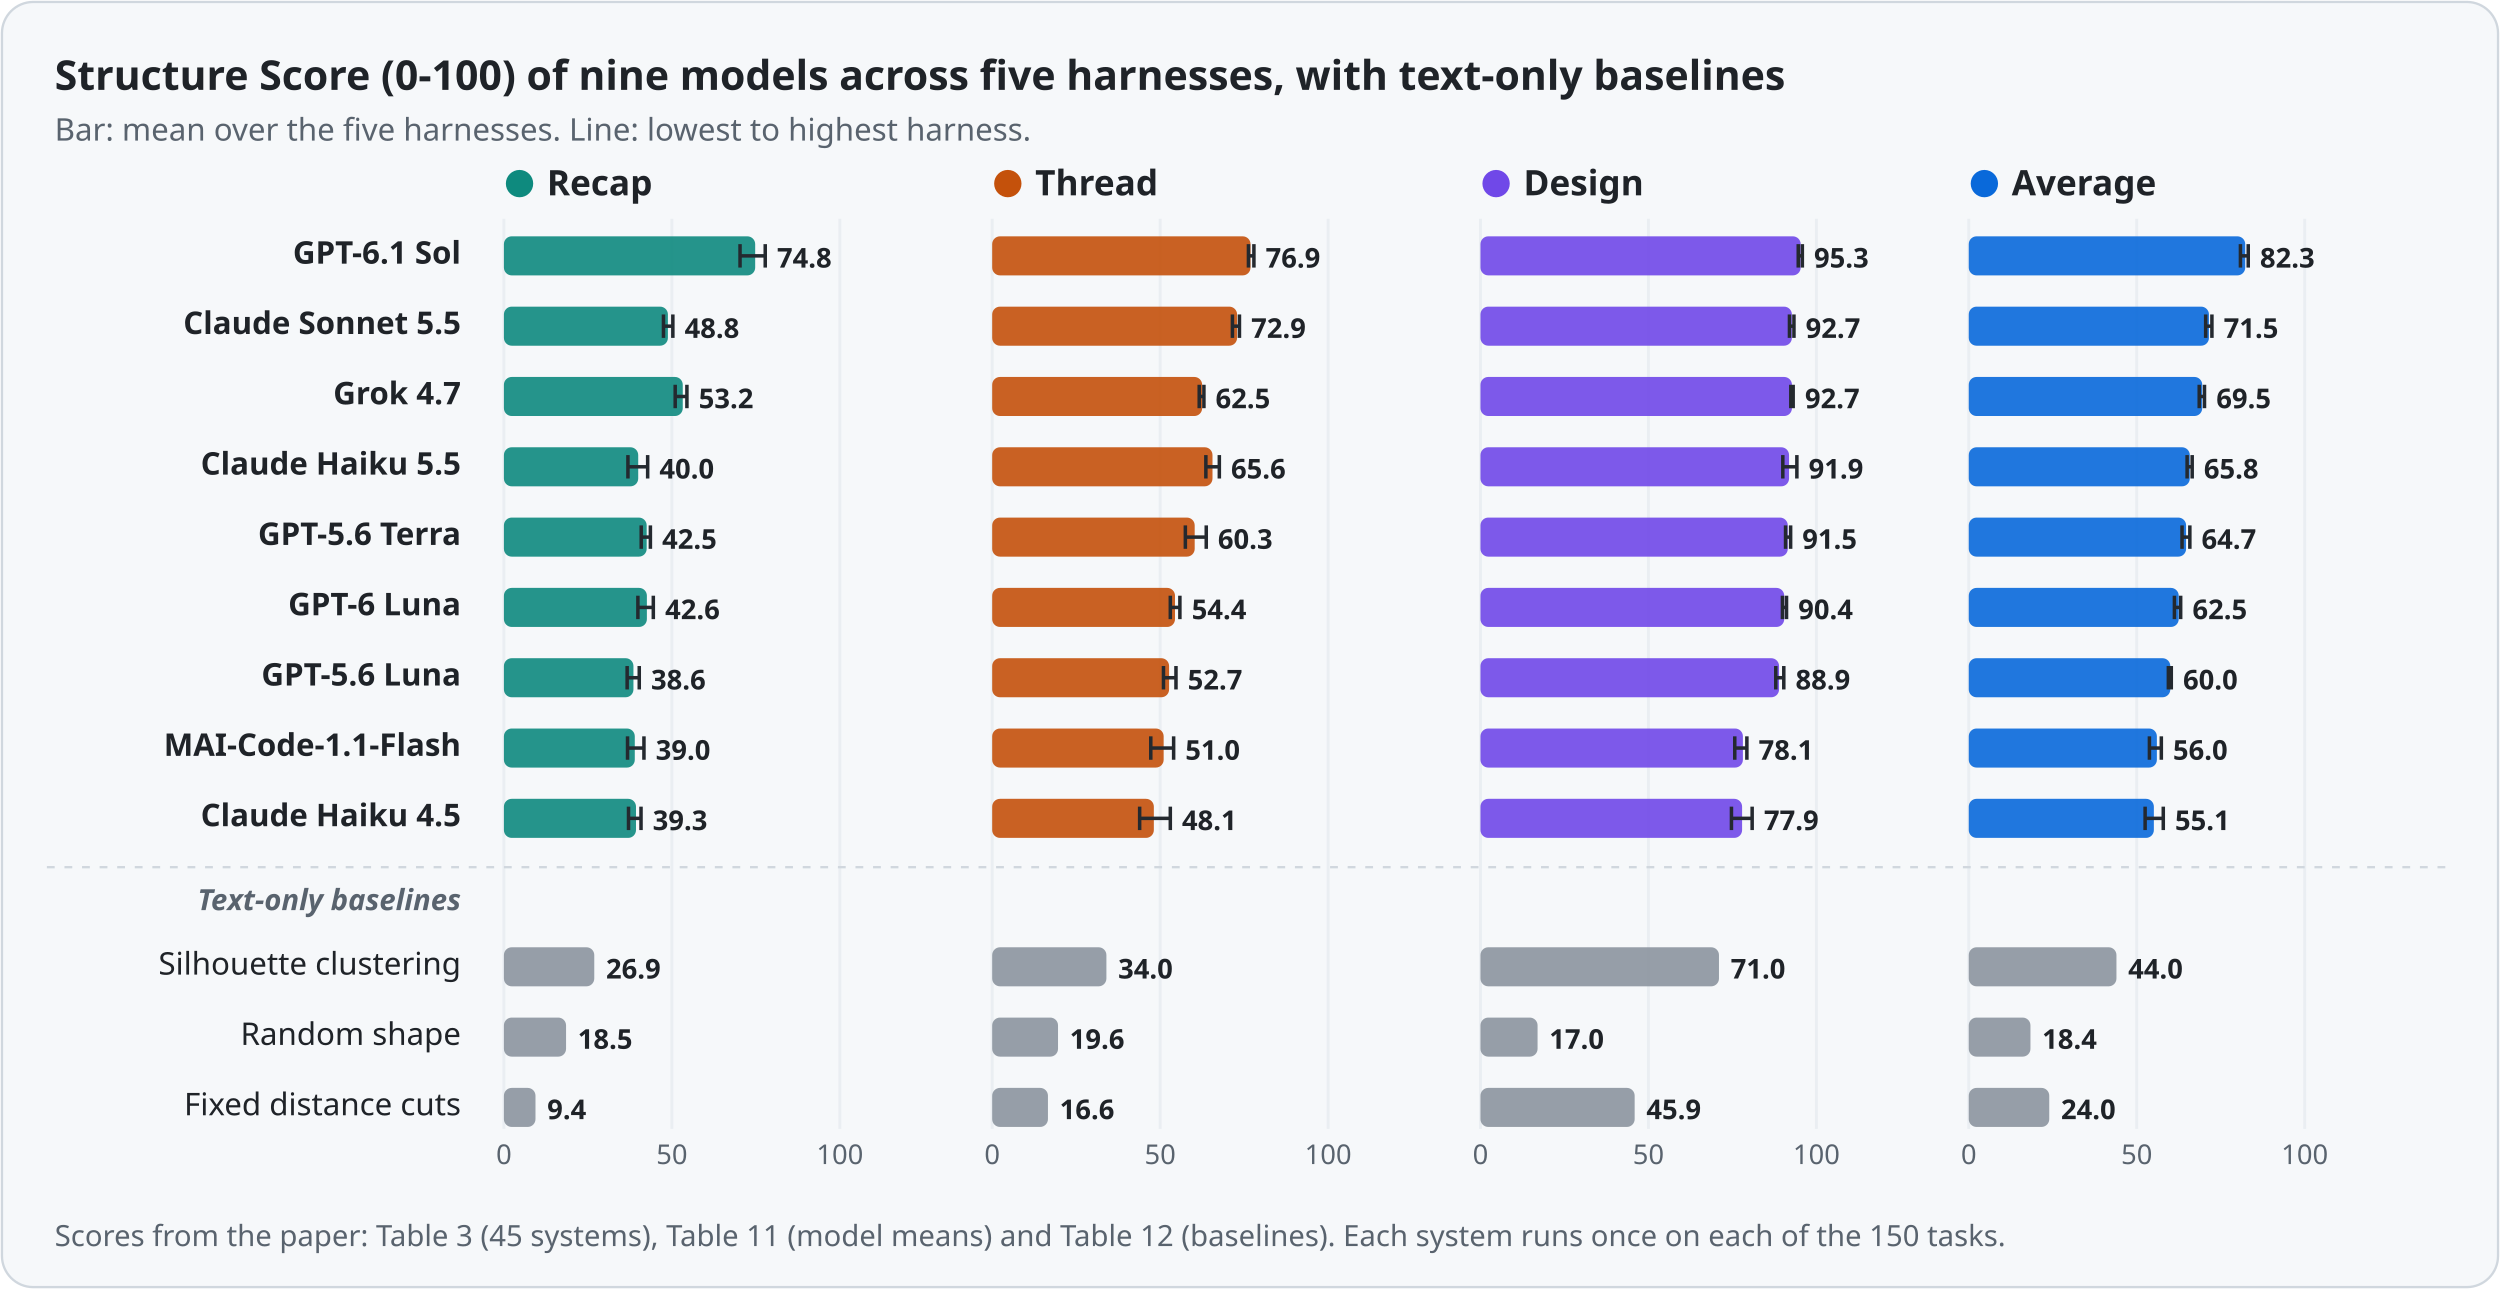
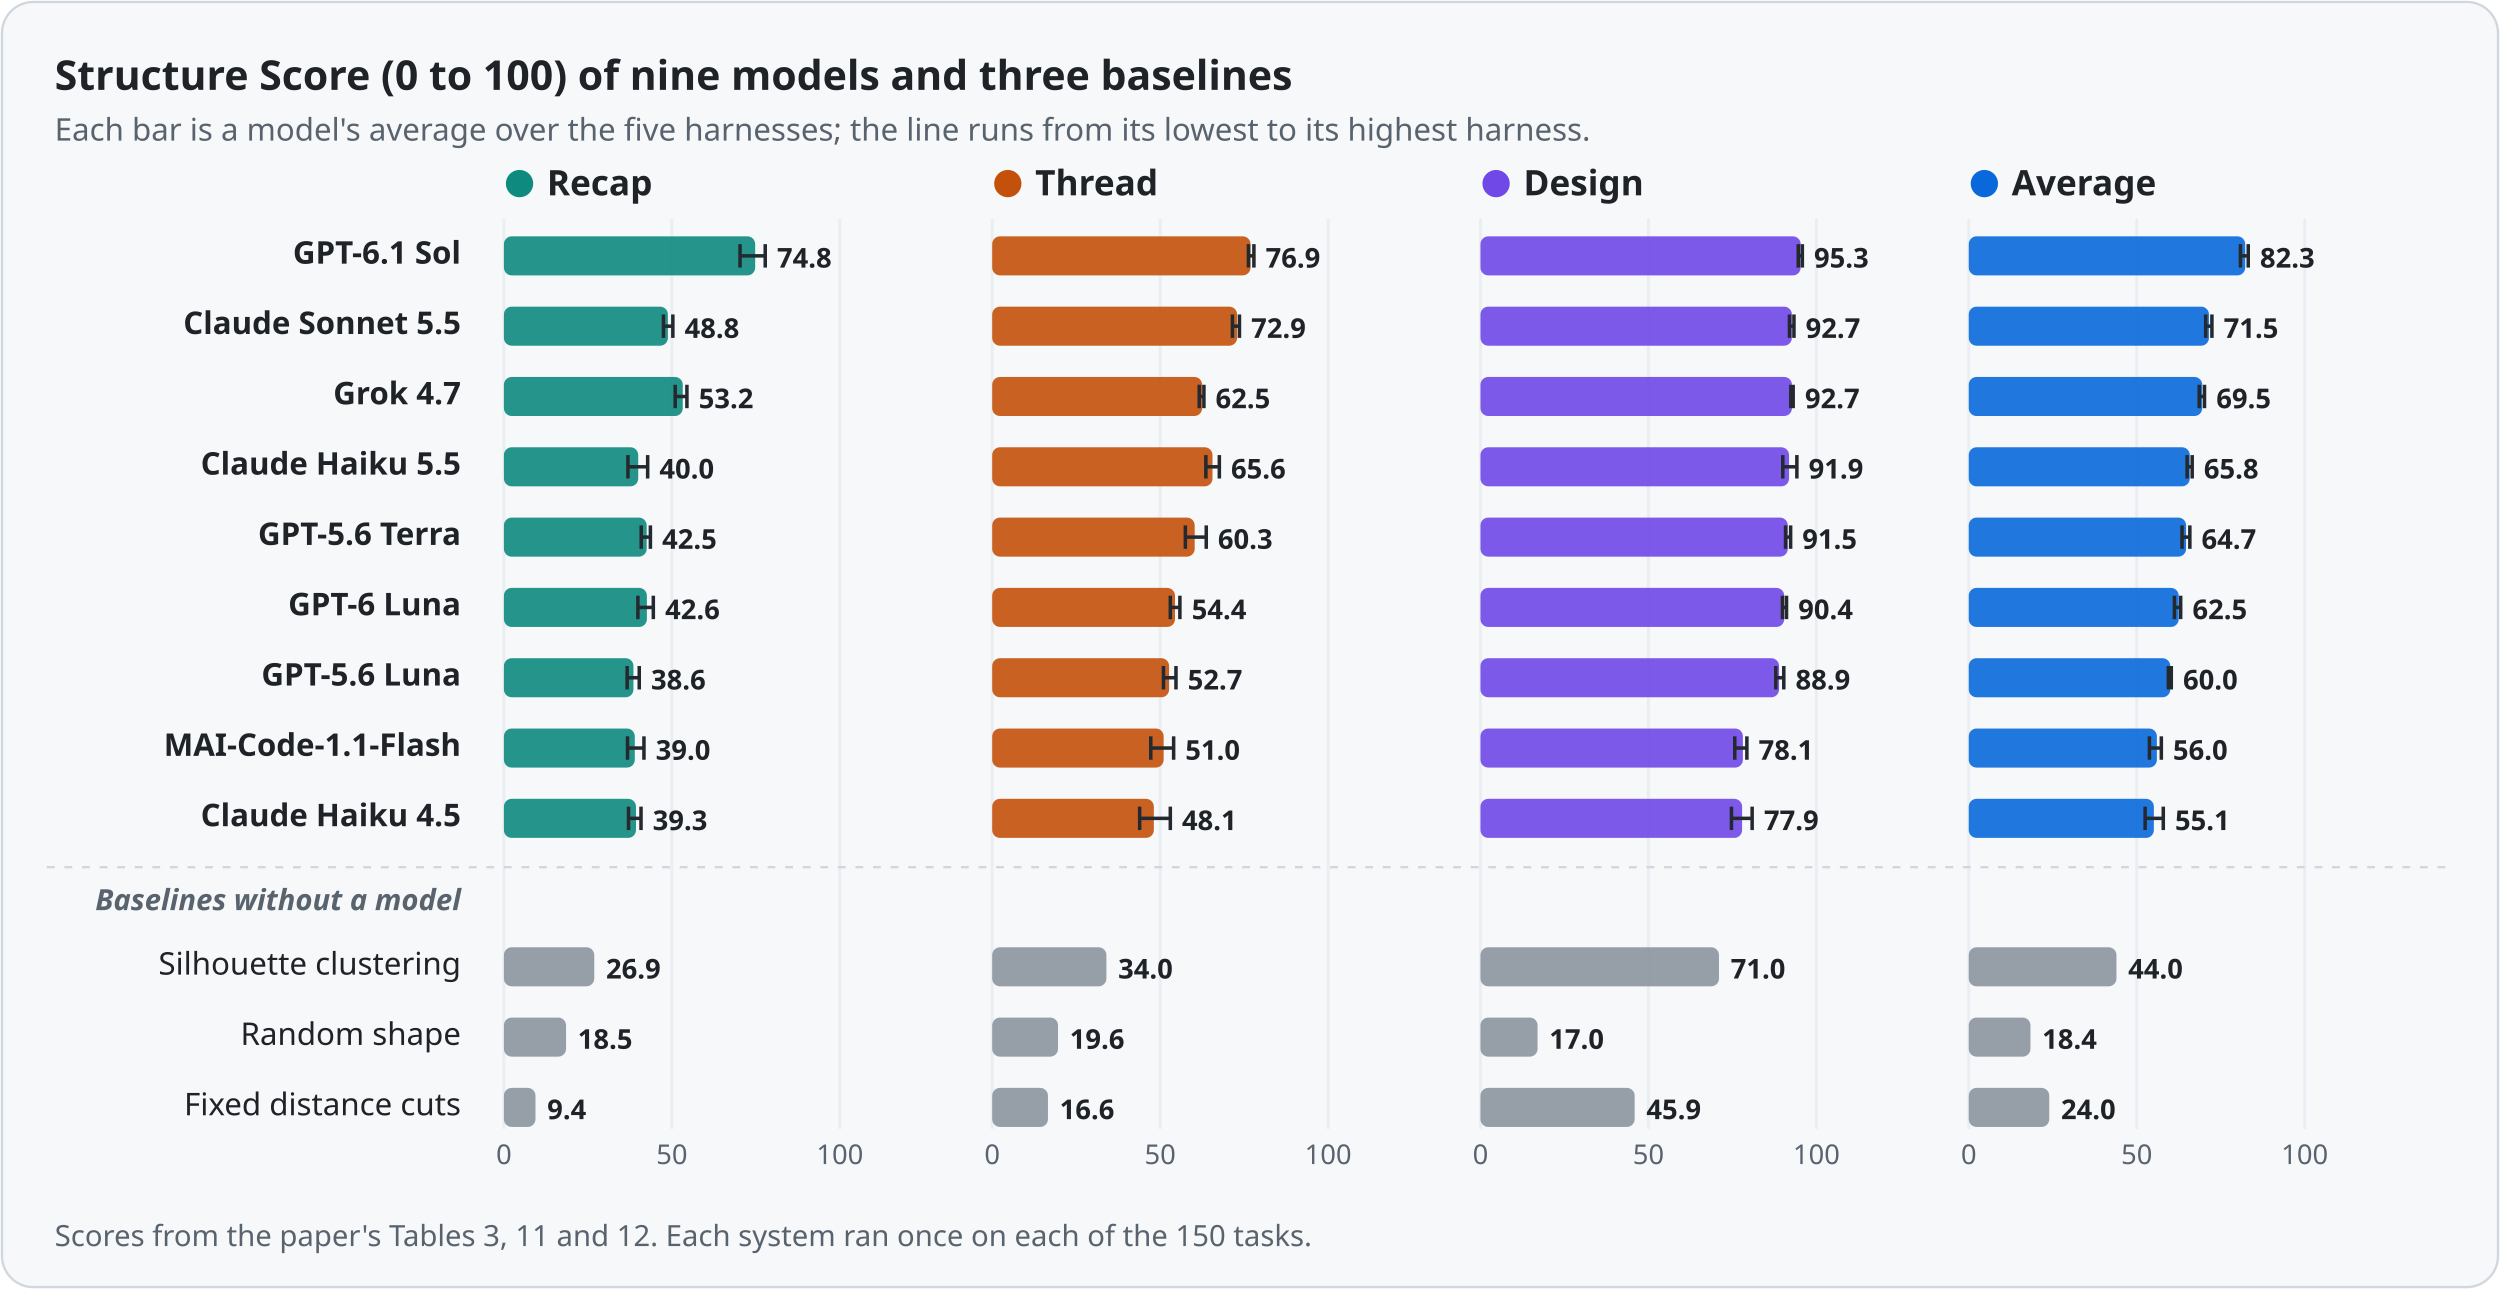
- <svg xmlns="http://www.w3.org/2000/svg" width="1280" height="660" viewBox="0 0 1280 660" role="img" aria-label="Structure Score of nine models and three text-only baselines on Recap, Thread and Design">
+ <svg xmlns="http://www.w3.org/2000/svg" width="1280" height="660" viewBox="0 0 1280 660" role="img" aria-label="Structure Score of nine models and three baselines without a language model on Recap, Thread and Design">
  <rect x="1" y="1" width="1278" height="658" rx="16" fill="#f6f8fa" stroke="#d0d7de" stroke-width="1.2" />
-   <text x="28" y="46" font-family="-apple-system,BlinkMacSystemFont,'Segoe UI','Noto Sans',Helvetica,Arial,sans-serif" font-size="21" font-weight="700" fill="#1f2328" text-anchor="start">Structure Score (0-100) of nine models across five harnesses, with text-only baselines</text>
-   <text x="28" y="72" font-family="-apple-system,BlinkMacSystemFont,'Segoe UI','Noto Sans',Helvetica,Arial,sans-serif" font-size="16" font-weight="400" fill="#59636e" text-anchor="start">Bar: mean over the five harnesses.  Line: lowest to highest harness.</text>
+   <text x="28" y="46" font-family="-apple-system,BlinkMacSystemFont,'Segoe UI','Noto Sans',Helvetica,Arial,sans-serif" font-size="21" font-weight="700" fill="#1f2328" text-anchor="start">Structure Score (0 to 100) of nine models and three baselines</text>
+   <text x="28" y="72" font-family="-apple-system,BlinkMacSystemFont,'Segoe UI','Noto Sans',Helvetica,Arial,sans-serif" font-size="16" font-weight="400" fill="#59636e" text-anchor="start">Each bar is a model's average over the five harnesses; the line runs from its lowest to its highest harness.</text>
  <circle cx="266" cy="94" r="7" fill="#0e8a7e" />
  <text x="280" y="100" font-family="-apple-system,BlinkMacSystemFont,'Segoe UI','Noto Sans',Helvetica,Arial,sans-serif" font-size="18" font-weight="700" fill="#1f2328" text-anchor="start">Recap</text>
  <path d="M258.0 112 V578" stroke="#eaeef2" stroke-width="1.5" />
  <text x="258.0" y="596" font-family="-apple-system,BlinkMacSystemFont,'Segoe UI','Noto Sans',Helvetica,Arial,sans-serif" font-size="14" font-weight="400" fill="#59636e" text-anchor="middle">0</text>
  <path d="M344.0 112 V578" stroke="#eaeef2" stroke-width="1.5" />
  <text x="344.0" y="596" font-family="-apple-system,BlinkMacSystemFont,'Segoe UI','Noto Sans',Helvetica,Arial,sans-serif" font-size="14" font-weight="400" fill="#59636e" text-anchor="middle">50</text>
  <path d="M430.0 112 V578" stroke="#eaeef2" stroke-width="1.5" />
  <text x="430.0" y="596" font-family="-apple-system,BlinkMacSystemFont,'Segoe UI','Noto Sans',Helvetica,Arial,sans-serif" font-size="14" font-weight="400" fill="#59636e" text-anchor="middle">100</text>
  <circle cx="516" cy="94" r="7" fill="#c4510b" />
  <text x="530" y="100" font-family="-apple-system,BlinkMacSystemFont,'Segoe UI','Noto Sans',Helvetica,Arial,sans-serif" font-size="18" font-weight="700" fill="#1f2328" text-anchor="start">Thread</text>
  <path d="M508.0 112 V578" stroke="#eaeef2" stroke-width="1.5" />
  <text x="508.0" y="596" font-family="-apple-system,BlinkMacSystemFont,'Segoe UI','Noto Sans',Helvetica,Arial,sans-serif" font-size="14" font-weight="400" fill="#59636e" text-anchor="middle">0</text>
  <path d="M594.0 112 V578" stroke="#eaeef2" stroke-width="1.5" />
  <text x="594.0" y="596" font-family="-apple-system,BlinkMacSystemFont,'Segoe UI','Noto Sans',Helvetica,Arial,sans-serif" font-size="14" font-weight="400" fill="#59636e" text-anchor="middle">50</text>
  <path d="M680.0 112 V578" stroke="#eaeef2" stroke-width="1.5" />
  <text x="680.0" y="596" font-family="-apple-system,BlinkMacSystemFont,'Segoe UI','Noto Sans',Helvetica,Arial,sans-serif" font-size="14" font-weight="400" fill="#59636e" text-anchor="middle">100</text>
  <circle cx="766" cy="94" r="7" fill="#7048e8" />
  <text x="780" y="100" font-family="-apple-system,BlinkMacSystemFont,'Segoe UI','Noto Sans',Helvetica,Arial,sans-serif" font-size="18" font-weight="700" fill="#1f2328" text-anchor="start">Design</text>
  <path d="M758.0 112 V578" stroke="#eaeef2" stroke-width="1.5" />
  <text x="758.0" y="596" font-family="-apple-system,BlinkMacSystemFont,'Segoe UI','Noto Sans',Helvetica,Arial,sans-serif" font-size="14" font-weight="400" fill="#59636e" text-anchor="middle">0</text>
  <path d="M844.0 112 V578" stroke="#eaeef2" stroke-width="1.5" />
  <text x="844.0" y="596" font-family="-apple-system,BlinkMacSystemFont,'Segoe UI','Noto Sans',Helvetica,Arial,sans-serif" font-size="14" font-weight="400" fill="#59636e" text-anchor="middle">50</text>
  <path d="M930.0 112 V578" stroke="#eaeef2" stroke-width="1.5" />
  <text x="930.0" y="596" font-family="-apple-system,BlinkMacSystemFont,'Segoe UI','Noto Sans',Helvetica,Arial,sans-serif" font-size="14" font-weight="400" fill="#59636e" text-anchor="middle">100</text>
  <circle cx="1016" cy="94" r="7" fill="#0969da" />
  <text x="1030" y="100" font-family="-apple-system,BlinkMacSystemFont,'Segoe UI','Noto Sans',Helvetica,Arial,sans-serif" font-size="18" font-weight="700" fill="#1f2328" text-anchor="start">Average</text>
  <path d="M1008.0 112 V578" stroke="#eaeef2" stroke-width="1.5" />
  <text x="1008.0" y="596" font-family="-apple-system,BlinkMacSystemFont,'Segoe UI','Noto Sans',Helvetica,Arial,sans-serif" font-size="14" font-weight="400" fill="#59636e" text-anchor="middle">0</text>
  <path d="M1094.0 112 V578" stroke="#eaeef2" stroke-width="1.5" />
  <text x="1094.0" y="596" font-family="-apple-system,BlinkMacSystemFont,'Segoe UI','Noto Sans',Helvetica,Arial,sans-serif" font-size="14" font-weight="400" fill="#59636e" text-anchor="middle">50</text>
  <path d="M1180.0 112 V578" stroke="#eaeef2" stroke-width="1.5" />
  <text x="1180.0" y="596" font-family="-apple-system,BlinkMacSystemFont,'Segoe UI','Noto Sans',Helvetica,Arial,sans-serif" font-size="14" font-weight="400" fill="#59636e" text-anchor="middle">100</text>
  <text x="236" y="135" font-family="-apple-system,BlinkMacSystemFont,'Segoe UI','Noto Sans',Helvetica,Arial,sans-serif" font-size="16" font-weight="600" fill="#1f2328" text-anchor="end">GPT-6.1 Sol</text>
  <rect x="258" y="121" width="128.656" height="20" rx="4" fill="#0e8a7e" stroke="none" stroke-width="1" opacity="0.9" />
  <path d="M378.9 131 H391.8 M378.9 125 V137 M391.8 125 V137" stroke="#24292f" stroke-width="1.8" />
  <text x="397.816" y="137" font-family="-apple-system,BlinkMacSystemFont,'Segoe UI','Noto Sans',Helvetica,Arial,sans-serif" font-size="14" font-weight="700" fill="#1f2328" text-anchor="start">74.8</text>
  <rect x="508" y="121" width="132.268" height="20" rx="4" fill="#c4510b" stroke="none" stroke-width="1" opacity="0.9" />
  <path d="M639.2 131 H642.0 M639.2 125 V137 M642.0 125 V137" stroke="#24292f" stroke-width="1.8" />
  <text x="647.988" y="137" font-family="-apple-system,BlinkMacSystemFont,'Segoe UI','Noto Sans',Helvetica,Arial,sans-serif" font-size="14" font-weight="700" fill="#1f2328" text-anchor="start">76.9</text>
  <rect x="758" y="121" width="163.95" height="20" rx="4" fill="#7048e8" stroke="none" stroke-width="1" opacity="0.9" />
  <path d="M920.7 131 H922.8 M920.7 125 V137 M922.8 125 V137" stroke="#24292f" stroke-width="1.8" />
  <text x="928.776" y="137" font-family="-apple-system,BlinkMacSystemFont,'Segoe UI','Noto Sans',Helvetica,Arial,sans-serif" font-size="14" font-weight="700" fill="#1f2328" text-anchor="start">95.3</text>
  <rect x="1008" y="121" width="141.556" height="20" rx="4" fill="#0969da" stroke="none" stroke-width="1" opacity="0.9" />
  <path d="M1147.1 131 H1151.1 M1147.1 125 V137 M1151.1 125 V137" stroke="#24292f" stroke-width="1.8" />
  <text x="1157.104" y="137" font-family="-apple-system,BlinkMacSystemFont,'Segoe UI','Noto Sans',Helvetica,Arial,sans-serif" font-size="14" font-weight="700" fill="#1f2328" text-anchor="start">82.3</text>
  <text x="236" y="171" font-family="-apple-system,BlinkMacSystemFont,'Segoe UI','Noto Sans',Helvetica,Arial,sans-serif" font-size="16" font-weight="600" fill="#1f2328" text-anchor="end">Claude Sonnet 5.5</text>
  <rect x="258" y="157" width="83.97" height="20" rx="4" fill="#0e8a7e" stroke="none" stroke-width="1" opacity="0.9" />
  <path d="M339.7 167 H344.5 M339.7 161 V173 M344.5 161 V173" stroke="#24292f" stroke-width="1.8" />
  <text x="350.516" y="173" font-family="-apple-system,BlinkMacSystemFont,'Segoe UI','Noto Sans',Helvetica,Arial,sans-serif" font-size="14" font-weight="700" fill="#1f2328" text-anchor="start">48.8</text>
  <rect x="508" y="157" width="125.388" height="20" rx="4" fill="#c4510b" stroke="none" stroke-width="1" opacity="0.9" />
  <path d="M631.0 167 H634.6 M631.0 161 V173 M634.6 161 V173" stroke="#24292f" stroke-width="1.8" />
  <text x="640.592" y="173" font-family="-apple-system,BlinkMacSystemFont,'Segoe UI','Noto Sans',Helvetica,Arial,sans-serif" font-size="14" font-weight="700" fill="#1f2328" text-anchor="start">72.9</text>
  <rect x="758" y="157" width="159.444" height="20" rx="4" fill="#7048e8" stroke="none" stroke-width="1" opacity="0.9" />
  <path d="M916.2 167 H918.5 M916.2 161 V173 M918.5 161 V173" stroke="#24292f" stroke-width="1.8" />
  <text x="924.476" y="173" font-family="-apple-system,BlinkMacSystemFont,'Segoe UI','Noto Sans',Helvetica,Arial,sans-serif" font-size="14" font-weight="700" fill="#1f2328" text-anchor="start">92.7</text>
  <rect x="1008" y="157" width="122.98" height="20" rx="4" fill="#0969da" stroke="none" stroke-width="1" opacity="0.9" />
  <path d="M1129.3 167 H1132.5 M1129.3 161 V173 M1132.5 161 V173" stroke="#24292f" stroke-width="1.8" />
  <text x="1138.528" y="173" font-family="-apple-system,BlinkMacSystemFont,'Segoe UI','Noto Sans',Helvetica,Arial,sans-serif" font-size="14" font-weight="700" fill="#1f2328" text-anchor="start">71.5</text>
  <text x="236" y="207" font-family="-apple-system,BlinkMacSystemFont,'Segoe UI','Noto Sans',Helvetica,Arial,sans-serif" font-size="16" font-weight="600" fill="#1f2328" text-anchor="end">Grok 4.7</text>
  <rect x="258" y="193" width="91.573" height="20" rx="4" fill="#0e8a7e" stroke="none" stroke-width="1" opacity="0.9" />
  <path d="M345.7 203 H351.7 M345.7 197 V209 M351.7 197 V209" stroke="#24292f" stroke-width="1.8" />
  <text x="357.74" y="209" font-family="-apple-system,BlinkMacSystemFont,'Segoe UI','Noto Sans',Helvetica,Arial,sans-serif" font-size="14" font-weight="700" fill="#1f2328" text-anchor="start">53.2</text>
  <rect x="508" y="193" width="107.5" height="20" rx="4" fill="#c4510b" stroke="none" stroke-width="1" opacity="0.9" />
  <path d="M614.0 203 H616.4 M614.0 197 V209 M616.4 197 V209" stroke="#24292f" stroke-width="1.8" />
  <text x="622.36" y="209" font-family="-apple-system,BlinkMacSystemFont,'Segoe UI','Noto Sans',Helvetica,Arial,sans-serif" font-size="14" font-weight="700" fill="#1f2328" text-anchor="start">62.5</text>
  <rect x="758" y="193" width="159.478" height="20" rx="4" fill="#7048e8" stroke="none" stroke-width="1" opacity="0.9" />
  <path d="M916.9 203 H918.1 M916.9 197 V209 M918.1 197 V209" stroke="#24292f" stroke-width="1.8" />
  <text x="924.132" y="209" font-family="-apple-system,BlinkMacSystemFont,'Segoe UI','Noto Sans',Helvetica,Arial,sans-serif" font-size="14" font-weight="700" fill="#1f2328" text-anchor="start">92.7</text>
  <rect x="1008" y="193" width="119.54" height="20" rx="4" fill="#0969da" stroke="none" stroke-width="1" opacity="0.9" />
  <path d="M1126.0 203 H1128.7 M1126.0 197 V209 M1128.7 197 V209" stroke="#24292f" stroke-width="1.8" />
  <text x="1134.744" y="209" font-family="-apple-system,BlinkMacSystemFont,'Segoe UI','Noto Sans',Helvetica,Arial,sans-serif" font-size="14" font-weight="700" fill="#1f2328" text-anchor="start">69.5</text>
  <text x="236" y="243" font-family="-apple-system,BlinkMacSystemFont,'Segoe UI','Noto Sans',Helvetica,Arial,sans-serif" font-size="16" font-weight="600" fill="#1f2328" text-anchor="end">Claude Haiku 5.5</text>
  <rect x="258" y="229" width="68.766" height="20" rx="4" fill="#0e8a7e" stroke="none" stroke-width="1" opacity="0.9" />
  <path d="M321.5 239 H331.6 M321.5 233 V245 M331.6 233 V245" stroke="#24292f" stroke-width="1.8" />
  <text x="337.616" y="245" font-family="-apple-system,BlinkMacSystemFont,'Segoe UI','Noto Sans',Helvetica,Arial,sans-serif" font-size="14" font-weight="700" fill="#1f2328" text-anchor="start">40.0</text>
  <rect x="508" y="229" width="112.798" height="20" rx="4" fill="#c4510b" stroke="none" stroke-width="1" opacity="0.9" />
  <path d="M617.4 239 H624.3 M617.4 233 V245 M624.3 233 V245" stroke="#24292f" stroke-width="1.8" />
  <text x="630.272" y="245" font-family="-apple-system,BlinkMacSystemFont,'Segoe UI','Noto Sans',Helvetica,Arial,sans-serif" font-size="14" font-weight="700" fill="#1f2328" text-anchor="start">65.6</text>
  <rect x="758" y="229" width="157.999" height="20" rx="4" fill="#7048e8" stroke="none" stroke-width="1" opacity="0.9" />
  <path d="M912.8 239 H920.0 M912.8 233 V245 M920.0 233 V245" stroke="#24292f" stroke-width="1.8" />
  <text x="926.024" y="245" font-family="-apple-system,BlinkMacSystemFont,'Segoe UI','Noto Sans',Helvetica,Arial,sans-serif" font-size="14" font-weight="700" fill="#1f2328" text-anchor="start">91.9</text>
  <rect x="1008" y="229" width="113.176" height="20" rx="4" fill="#0969da" stroke="none" stroke-width="1" opacity="0.9" />
  <path d="M1119.8 239 H1122.4 M1119.8 233 V245 M1122.4 233 V245" stroke="#24292f" stroke-width="1.8" />
  <text x="1128.38" y="245" font-family="-apple-system,BlinkMacSystemFont,'Segoe UI','Noto Sans',Helvetica,Arial,sans-serif" font-size="14" font-weight="700" fill="#1f2328" text-anchor="start">65.8</text>
  <text x="236" y="279" font-family="-apple-system,BlinkMacSystemFont,'Segoe UI','Noto Sans',Helvetica,Arial,sans-serif" font-size="16" font-weight="600" fill="#1f2328" text-anchor="end">GPT-5.6 Terra</text>
  <rect x="258" y="265" width="73.1" height="20" rx="4" fill="#0e8a7e" stroke="none" stroke-width="1" opacity="0.9" />
  <path d="M328.3 275 H333.0 M328.3 269 V281 M333.0 269 V281" stroke="#24292f" stroke-width="1.8" />
  <text x="338.992" y="281" font-family="-apple-system,BlinkMacSystemFont,'Segoe UI','Noto Sans',Helvetica,Arial,sans-serif" font-size="14" font-weight="700" fill="#1f2328" text-anchor="start">42.5</text>
  <rect x="508" y="265" width="103.682" height="20" rx="4" fill="#c4510b" stroke="none" stroke-width="1" opacity="0.9" />
  <path d="M606.9 275 H617.6 M606.9 269 V281 M617.6 269 V281" stroke="#24292f" stroke-width="1.8" />
  <text x="623.564" y="281" font-family="-apple-system,BlinkMacSystemFont,'Segoe UI','Noto Sans',Helvetica,Arial,sans-serif" font-size="14" font-weight="700" fill="#1f2328" text-anchor="start">60.3</text>
  <rect x="758" y="265" width="157.346" height="20" rx="4" fill="#7048e8" stroke="none" stroke-width="1" opacity="0.9" />
  <path d="M914.2 275 H916.8 M914.2 269 V281 M916.8 269 V281" stroke="#24292f" stroke-width="1.8" />
  <text x="922.756" y="281" font-family="-apple-system,BlinkMacSystemFont,'Segoe UI','Noto Sans',Helvetica,Arial,sans-serif" font-size="14" font-weight="700" fill="#1f2328" text-anchor="start">91.5</text>
  <rect x="1008" y="265" width="111.284" height="20" rx="4" fill="#0969da" stroke="none" stroke-width="1" opacity="0.9" />
  <path d="M1117.2 275 H1121.2 M1117.2 269 V281 M1121.2 269 V281" stroke="#24292f" stroke-width="1.8" />
  <text x="1127.176" y="281" font-family="-apple-system,BlinkMacSystemFont,'Segoe UI','Noto Sans',Helvetica,Arial,sans-serif" font-size="14" font-weight="700" fill="#1f2328" text-anchor="start">64.7</text>
  <text x="236" y="315" font-family="-apple-system,BlinkMacSystemFont,'Segoe UI','Noto Sans',Helvetica,Arial,sans-serif" font-size="16" font-weight="600" fill="#1f2328" text-anchor="end">GPT-6 Luna</text>
  <rect x="258" y="301" width="73.203" height="20" rx="4" fill="#0e8a7e" stroke="none" stroke-width="1" opacity="0.9" />
  <path d="M326.6 311 H334.5 M326.6 305 V317 M334.5 305 V317" stroke="#24292f" stroke-width="1.8" />
  <text x="340.54" y="317" font-family="-apple-system,BlinkMacSystemFont,'Segoe UI','Noto Sans',Helvetica,Arial,sans-serif" font-size="14" font-weight="700" fill="#1f2328" text-anchor="start">42.6</text>
  <rect x="508" y="301" width="93.602" height="20" rx="4" fill="#c4510b" stroke="none" stroke-width="1" opacity="0.9" />
  <path d="M599.2 311 H604.1 M599.2 305 V317 M604.1 305 V317" stroke="#24292f" stroke-width="1.8" />
  <text x="610.148" y="317" font-family="-apple-system,BlinkMacSystemFont,'Segoe UI','Noto Sans',Helvetica,Arial,sans-serif" font-size="14" font-weight="700" fill="#1f2328" text-anchor="start">54.4</text>
  <rect x="758" y="301" width="155.522" height="20" rx="4" fill="#7048e8" stroke="none" stroke-width="1" opacity="0.9" />
  <path d="M912.6 311 H914.7 M912.6 305 V317 M914.7 305 V317" stroke="#24292f" stroke-width="1.8" />
  <text x="920.692" y="317" font-family="-apple-system,BlinkMacSystemFont,'Segoe UI','Noto Sans',Helvetica,Arial,sans-serif" font-size="14" font-weight="700" fill="#1f2328" text-anchor="start">90.4</text>
  <rect x="1008" y="301" width="107.5" height="20" rx="4" fill="#0969da" stroke="none" stroke-width="1" opacity="0.9" />
  <path d="M1113.3 311 H1116.5 M1113.3 305 V317 M1116.5 305 V317" stroke="#24292f" stroke-width="1.8" />
  <text x="1122.532" y="317" font-family="-apple-system,BlinkMacSystemFont,'Segoe UI','Noto Sans',Helvetica,Arial,sans-serif" font-size="14" font-weight="700" fill="#1f2328" text-anchor="start">62.5</text>
  <text x="236" y="351" font-family="-apple-system,BlinkMacSystemFont,'Segoe UI','Noto Sans',Helvetica,Arial,sans-serif" font-size="16" font-weight="600" fill="#1f2328" text-anchor="end">GPT-5.6 Luna</text>
  <rect x="258" y="337" width="66.323" height="20" rx="4" fill="#0e8a7e" stroke="none" stroke-width="1" opacity="0.9" />
  <path d="M321.1 347 H327.3 M321.1 341 V353 M327.3 341 V353" stroke="#24292f" stroke-width="1.8" />
  <text x="333.316" y="353" font-family="-apple-system,BlinkMacSystemFont,'Segoe UI','Noto Sans',Helvetica,Arial,sans-serif" font-size="14" font-weight="700" fill="#1f2328" text-anchor="start">38.6</text>
  <rect x="508" y="337" width="90.575" height="20" rx="4" fill="#c4510b" stroke="none" stroke-width="1" opacity="0.9" />
  <path d="M595.7 347 H602.1 M595.7 341 V353 M602.1 341 V353" stroke="#24292f" stroke-width="1.8" />
  <text x="608.084" y="353" font-family="-apple-system,BlinkMacSystemFont,'Segoe UI','Noto Sans',Helvetica,Arial,sans-serif" font-size="14" font-weight="700" fill="#1f2328" text-anchor="start">52.7</text>
  <rect x="758" y="337" width="152.874" height="20" rx="4" fill="#7048e8" stroke="none" stroke-width="1" opacity="0.9" />
  <path d="M909.2 347 H913.3 M909.2 341 V353 M913.3 341 V353" stroke="#24292f" stroke-width="1.8" />
  <text x="919.316" y="353" font-family="-apple-system,BlinkMacSystemFont,'Segoe UI','Noto Sans',Helvetica,Arial,sans-serif" font-size="14" font-weight="700" fill="#1f2328" text-anchor="start">88.9</text>
  <rect x="1008" y="337" width="103.2" height="20" rx="4" fill="#0969da" stroke="none" stroke-width="1" opacity="0.9" />
  <path d="M1110.2 347 H1111.7 M1110.2 341 V353 M1111.7 341 V353" stroke="#24292f" stroke-width="1.8" />
  <text x="1117.716" y="353" font-family="-apple-system,BlinkMacSystemFont,'Segoe UI','Noto Sans',Helvetica,Arial,sans-serif" font-size="14" font-weight="700" fill="#1f2328" text-anchor="start">60.0</text>
  <text x="236" y="387" font-family="-apple-system,BlinkMacSystemFont,'Segoe UI','Noto Sans',Helvetica,Arial,sans-serif" font-size="16" font-weight="600" fill="#1f2328" text-anchor="end">MAI-Code-1.1-Flash</text>
  <rect x="258" y="373" width="67.011" height="20" rx="4" fill="#0e8a7e" stroke="none" stroke-width="1" opacity="0.9" />
  <path d="M321.3 383 H329.7 M321.3 377 V389 M329.7 377 V389" stroke="#24292f" stroke-width="1.8" />
  <text x="335.724" y="389" font-family="-apple-system,BlinkMacSystemFont,'Segoe UI','Noto Sans',Helvetica,Arial,sans-serif" font-size="14" font-weight="700" fill="#1f2328" text-anchor="start">39.0</text>
  <rect x="508" y="373" width="87.789" height="20" rx="4" fill="#c4510b" stroke="none" stroke-width="1" opacity="0.9" />
  <path d="M589.2 383 H600.9 M589.2 377 V389 M600.9 377 V389" stroke="#24292f" stroke-width="1.8" />
  <text x="606.88" y="389" font-family="-apple-system,BlinkMacSystemFont,'Segoe UI','Noto Sans',Helvetica,Arial,sans-serif" font-size="14" font-weight="700" fill="#1f2328" text-anchor="start">51.0</text>
  <rect x="758" y="373" width="134.366" height="20" rx="4" fill="#7048e8" stroke="none" stroke-width="1" opacity="0.9" />
  <path d="M888.2 383 H894.4 M888.2 377 V389 M894.4 377 V389" stroke="#24292f" stroke-width="1.8" />
  <text x="900.396" y="389" font-family="-apple-system,BlinkMacSystemFont,'Segoe UI','Noto Sans',Helvetica,Arial,sans-serif" font-size="14" font-weight="700" fill="#1f2328" text-anchor="start">78.1</text>
  <rect x="1008" y="373" width="96.32" height="20" rx="4" fill="#0969da" stroke="none" stroke-width="1" opacity="0.9" />
  <path d="M1100.5 383 H1106.6 M1100.5 377 V389 M1106.6 377 V389" stroke="#24292f" stroke-width="1.8" />
  <text x="1112.556" y="389" font-family="-apple-system,BlinkMacSystemFont,'Segoe UI','Noto Sans',Helvetica,Arial,sans-serif" font-size="14" font-weight="700" fill="#1f2328" text-anchor="start">56.0</text>
  <text x="236" y="423" font-family="-apple-system,BlinkMacSystemFont,'Segoe UI','Noto Sans',Helvetica,Arial,sans-serif" font-size="16" font-weight="600" fill="#1f2328" text-anchor="end">Claude Haiku 4.5</text>
  <rect x="258" y="409" width="67.63" height="20" rx="4" fill="#0e8a7e" stroke="none" stroke-width="1" opacity="0.9" />
  <path d="M321.8 419 H328.2 M321.8 413 V425 M328.2 413 V425" stroke="#24292f" stroke-width="1.8" />
  <text x="334.176" y="425" font-family="-apple-system,BlinkMacSystemFont,'Segoe UI','Noto Sans',Helvetica,Arial,sans-serif" font-size="14" font-weight="700" fill="#1f2328" text-anchor="start">39.3</text>
  <rect x="508" y="409" width="82.766" height="20" rx="4" fill="#c4510b" stroke="none" stroke-width="1" opacity="0.9" />
  <path d="M583.5 419 H599.2 M583.5 413 V425 M599.2 413 V425" stroke="#24292f" stroke-width="1.8" />
  <text x="605.16" y="425" font-family="-apple-system,BlinkMacSystemFont,'Segoe UI','Noto Sans',Helvetica,Arial,sans-serif" font-size="14" font-weight="700" fill="#1f2328" text-anchor="start">48.1</text>
  <rect x="758" y="409" width="133.954" height="20" rx="4" fill="#7048e8" stroke="none" stroke-width="1" opacity="0.9" />
  <path d="M886.5 419 H897.1 M886.5 413 V425 M897.1 413 V425" stroke="#24292f" stroke-width="1.8" />
  <text x="903.148" y="425" font-family="-apple-system,BlinkMacSystemFont,'Segoe UI','Noto Sans',Helvetica,Arial,sans-serif" font-size="14" font-weight="700" fill="#1f2328" text-anchor="start">77.9</text>
  <rect x="1008" y="409" width="94.772" height="20" rx="4" fill="#0969da" stroke="none" stroke-width="1" opacity="0.9" />
  <path d="M1098.3 419 H1107.6 M1098.3 413 V425 M1107.6 413 V425" stroke="#24292f" stroke-width="1.8" />
  <text x="1113.588" y="425" font-family="-apple-system,BlinkMacSystemFont,'Segoe UI','Noto Sans',Helvetica,Arial,sans-serif" font-size="14" font-weight="700" fill="#1f2328" text-anchor="start">55.1</text>
  <path d="M24 444 H1256" stroke="#d0d7de" stroke-width="1.2" stroke-dasharray="4 5" />
-   <text x="236" y="466" font-family="-apple-system,BlinkMacSystemFont,'Segoe UI','Noto Sans',Helvetica,Arial,sans-serif" font-size="15" font-weight="600" fill="#59636e" text-anchor="end" font-style="italic">Text-only baselines</text>
+   <text x="236" y="466" font-family="-apple-system,BlinkMacSystemFont,'Segoe UI','Noto Sans',Helvetica,Arial,sans-serif" font-size="15" font-weight="600" fill="#59636e" text-anchor="end" font-style="italic">Baselines without a model</text>
  <text x="236" y="499" font-family="-apple-system,BlinkMacSystemFont,'Segoe UI','Noto Sans',Helvetica,Arial,sans-serif" font-size="16" font-weight="400" fill="#1f2328" text-anchor="end">Silhouette clustering</text>
  <rect x="258" y="485" width="46.268" height="20" rx="4" fill="#8c959f" stroke="none" stroke-width="1" opacity="0.9" />
  <text x="310.268" y="501" font-family="-apple-system,BlinkMacSystemFont,'Segoe UI','Noto Sans',Helvetica,Arial,sans-serif" font-size="14" font-weight="700" fill="#1f2328" text-anchor="start">26.9</text>
  <rect x="508" y="485" width="58.48" height="20" rx="4" fill="#8c959f" stroke="none" stroke-width="1" opacity="0.9" />
  <text x="572.48" y="501" font-family="-apple-system,BlinkMacSystemFont,'Segoe UI','Noto Sans',Helvetica,Arial,sans-serif" font-size="14" font-weight="700" fill="#1f2328" text-anchor="start">34.0</text>
  <rect x="758" y="485" width="122.12" height="20" rx="4" fill="#8c959f" stroke="none" stroke-width="1" opacity="0.9" />
  <text x="886.12" y="501" font-family="-apple-system,BlinkMacSystemFont,'Segoe UI','Noto Sans',Helvetica,Arial,sans-serif" font-size="14" font-weight="700" fill="#1f2328" text-anchor="start">71.0</text>
  <rect x="1008" y="485" width="75.623" height="20" rx="4" fill="#8c959f" stroke="none" stroke-width="1" opacity="0.9" />
  <text x="1089.623" y="501" font-family="-apple-system,BlinkMacSystemFont,'Segoe UI','Noto Sans',Helvetica,Arial,sans-serif" font-size="14" font-weight="700" fill="#1f2328" text-anchor="start">44.0</text>
  <text x="236" y="535" font-family="-apple-system,BlinkMacSystemFont,'Segoe UI','Noto Sans',Helvetica,Arial,sans-serif" font-size="16" font-weight="400" fill="#1f2328" text-anchor="end">Random shape</text>
  <rect x="258" y="521" width="31.82" height="20" rx="4" fill="#8c959f" stroke="none" stroke-width="1" opacity="0.9" />
  <text x="295.82" y="537" font-family="-apple-system,BlinkMacSystemFont,'Segoe UI','Noto Sans',Helvetica,Arial,sans-serif" font-size="14" font-weight="700" fill="#1f2328" text-anchor="start">18.5</text>
  <rect x="508" y="521" width="33.712" height="20" rx="4" fill="#8c959f" stroke="none" stroke-width="1" opacity="0.9" />
  <text x="547.712" y="537" font-family="-apple-system,BlinkMacSystemFont,'Segoe UI','Noto Sans',Helvetica,Arial,sans-serif" font-size="14" font-weight="700" fill="#1f2328" text-anchor="start">19.6</text>
  <rect x="758" y="521" width="29.24" height="20" rx="4" fill="#8c959f" stroke="none" stroke-width="1" opacity="0.9" />
  <text x="793.24" y="537" font-family="-apple-system,BlinkMacSystemFont,'Segoe UI','Noto Sans',Helvetica,Arial,sans-serif" font-size="14" font-weight="700" fill="#1f2328" text-anchor="start">17.0</text>
  <rect x="1008" y="521" width="31.591" height="20" rx="4" fill="#8c959f" stroke="none" stroke-width="1" opacity="0.9" />
  <text x="1045.591" y="537" font-family="-apple-system,BlinkMacSystemFont,'Segoe UI','Noto Sans',Helvetica,Arial,sans-serif" font-size="14" font-weight="700" fill="#1f2328" text-anchor="start">18.4</text>
  <text x="236" y="571" font-family="-apple-system,BlinkMacSystemFont,'Segoe UI','Noto Sans',Helvetica,Arial,sans-serif" font-size="16" font-weight="400" fill="#1f2328" text-anchor="end">Fixed distance cuts</text>
  <rect x="258" y="557" width="16.168" height="20" rx="4" fill="#8c959f" stroke="none" stroke-width="1" opacity="0.9" />
  <text x="280.168" y="573" font-family="-apple-system,BlinkMacSystemFont,'Segoe UI','Noto Sans',Helvetica,Arial,sans-serif" font-size="14" font-weight="700" fill="#1f2328" text-anchor="start">9.4</text>
  <rect x="508" y="557" width="28.552" height="20" rx="4" fill="#8c959f" stroke="none" stroke-width="1" opacity="0.9" />
  <text x="542.552" y="573" font-family="-apple-system,BlinkMacSystemFont,'Segoe UI','Noto Sans',Helvetica,Arial,sans-serif" font-size="14" font-weight="700" fill="#1f2328" text-anchor="start">16.6</text>
  <rect x="758" y="557" width="78.948" height="20" rx="4" fill="#8c959f" stroke="none" stroke-width="1" opacity="0.9" />
  <text x="842.948" y="573" font-family="-apple-system,BlinkMacSystemFont,'Segoe UI','Noto Sans',Helvetica,Arial,sans-serif" font-size="14" font-weight="700" fill="#1f2328" text-anchor="start">45.9</text>
  <rect x="1008" y="557" width="41.223" height="20" rx="4" fill="#8c959f" stroke="none" stroke-width="1" opacity="0.9" />
  <text x="1055.223" y="573" font-family="-apple-system,BlinkMacSystemFont,'Segoe UI','Noto Sans',Helvetica,Arial,sans-serif" font-size="14" font-weight="700" fill="#1f2328" text-anchor="start">24.0</text>
-   <text x="28" y="638" font-family="-apple-system,BlinkMacSystemFont,'Segoe UI','Noto Sans',Helvetica,Arial,sans-serif" font-size="15" font-weight="400" fill="#59636e" text-anchor="start">Scores from the paper: Table 3 (45 systems), Table 11 (model means) and Table 12 (baselines). Each system runs once on each of the 150 tasks.</text>
+   <text x="28" y="638" font-family="-apple-system,BlinkMacSystemFont,'Segoe UI','Noto Sans',Helvetica,Arial,sans-serif" font-size="15" font-weight="400" fill="#59636e" text-anchor="start">Scores from the paper's Tables 3, 11 and 12. Each system ran once on each of the 150 tasks.</text>
</svg>
